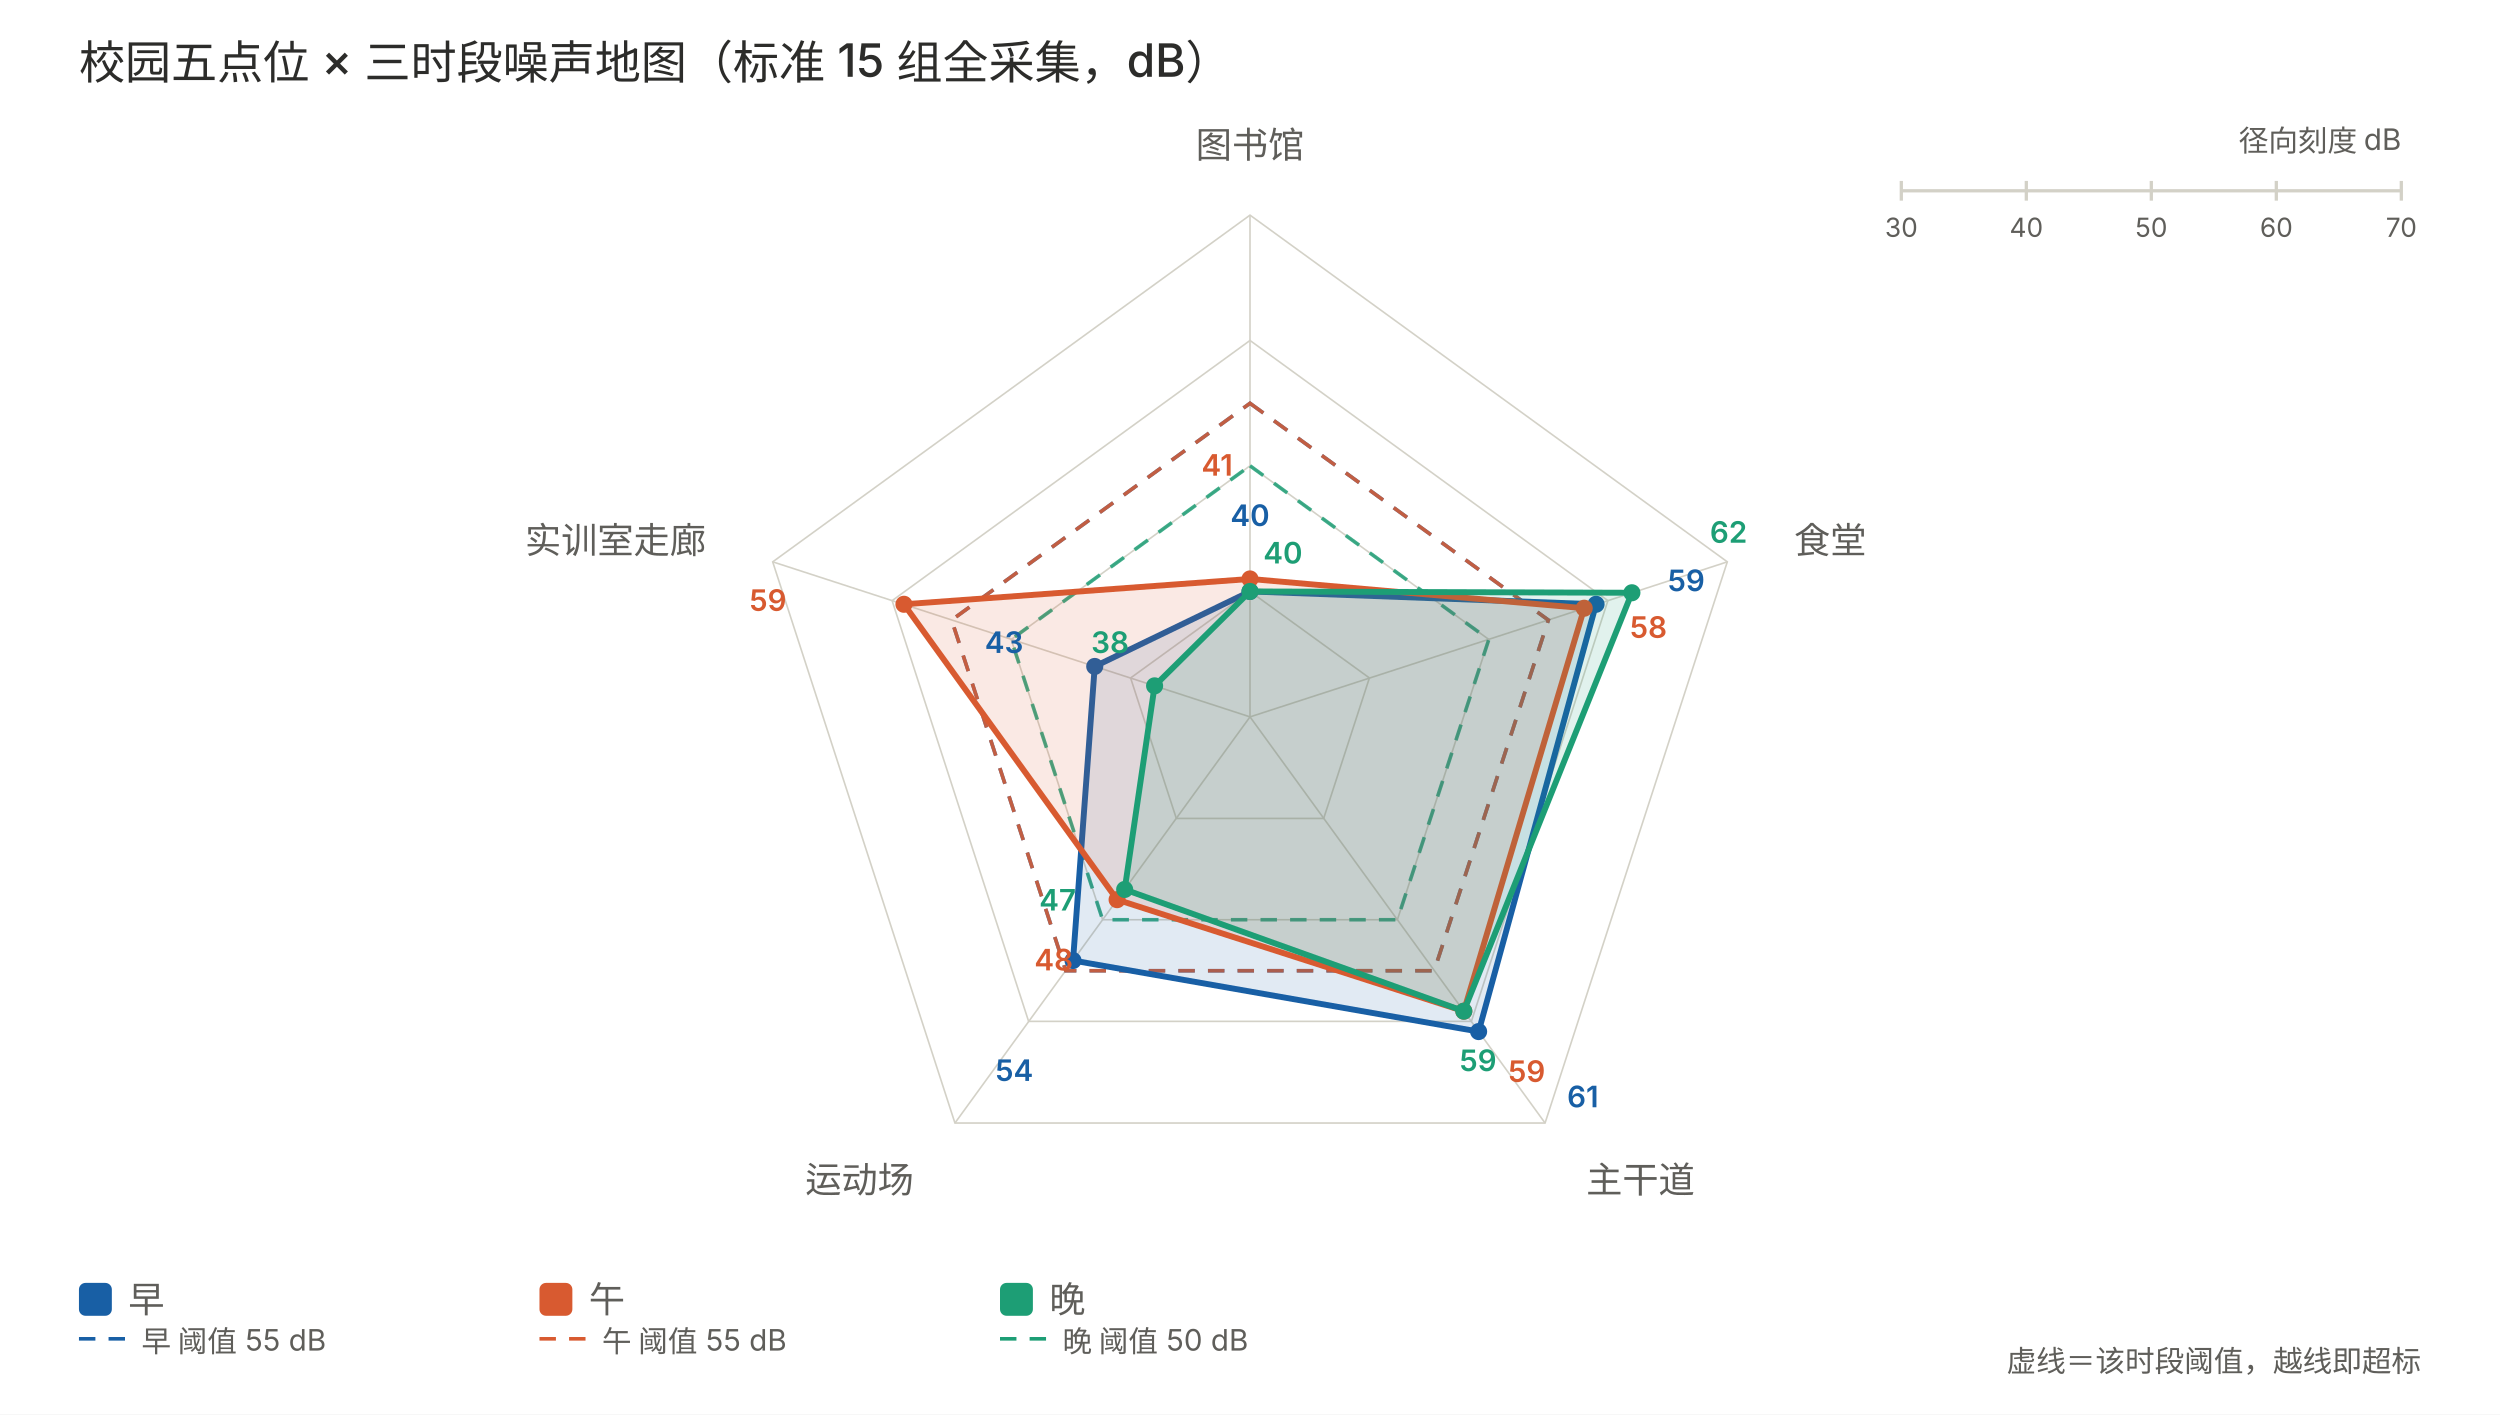
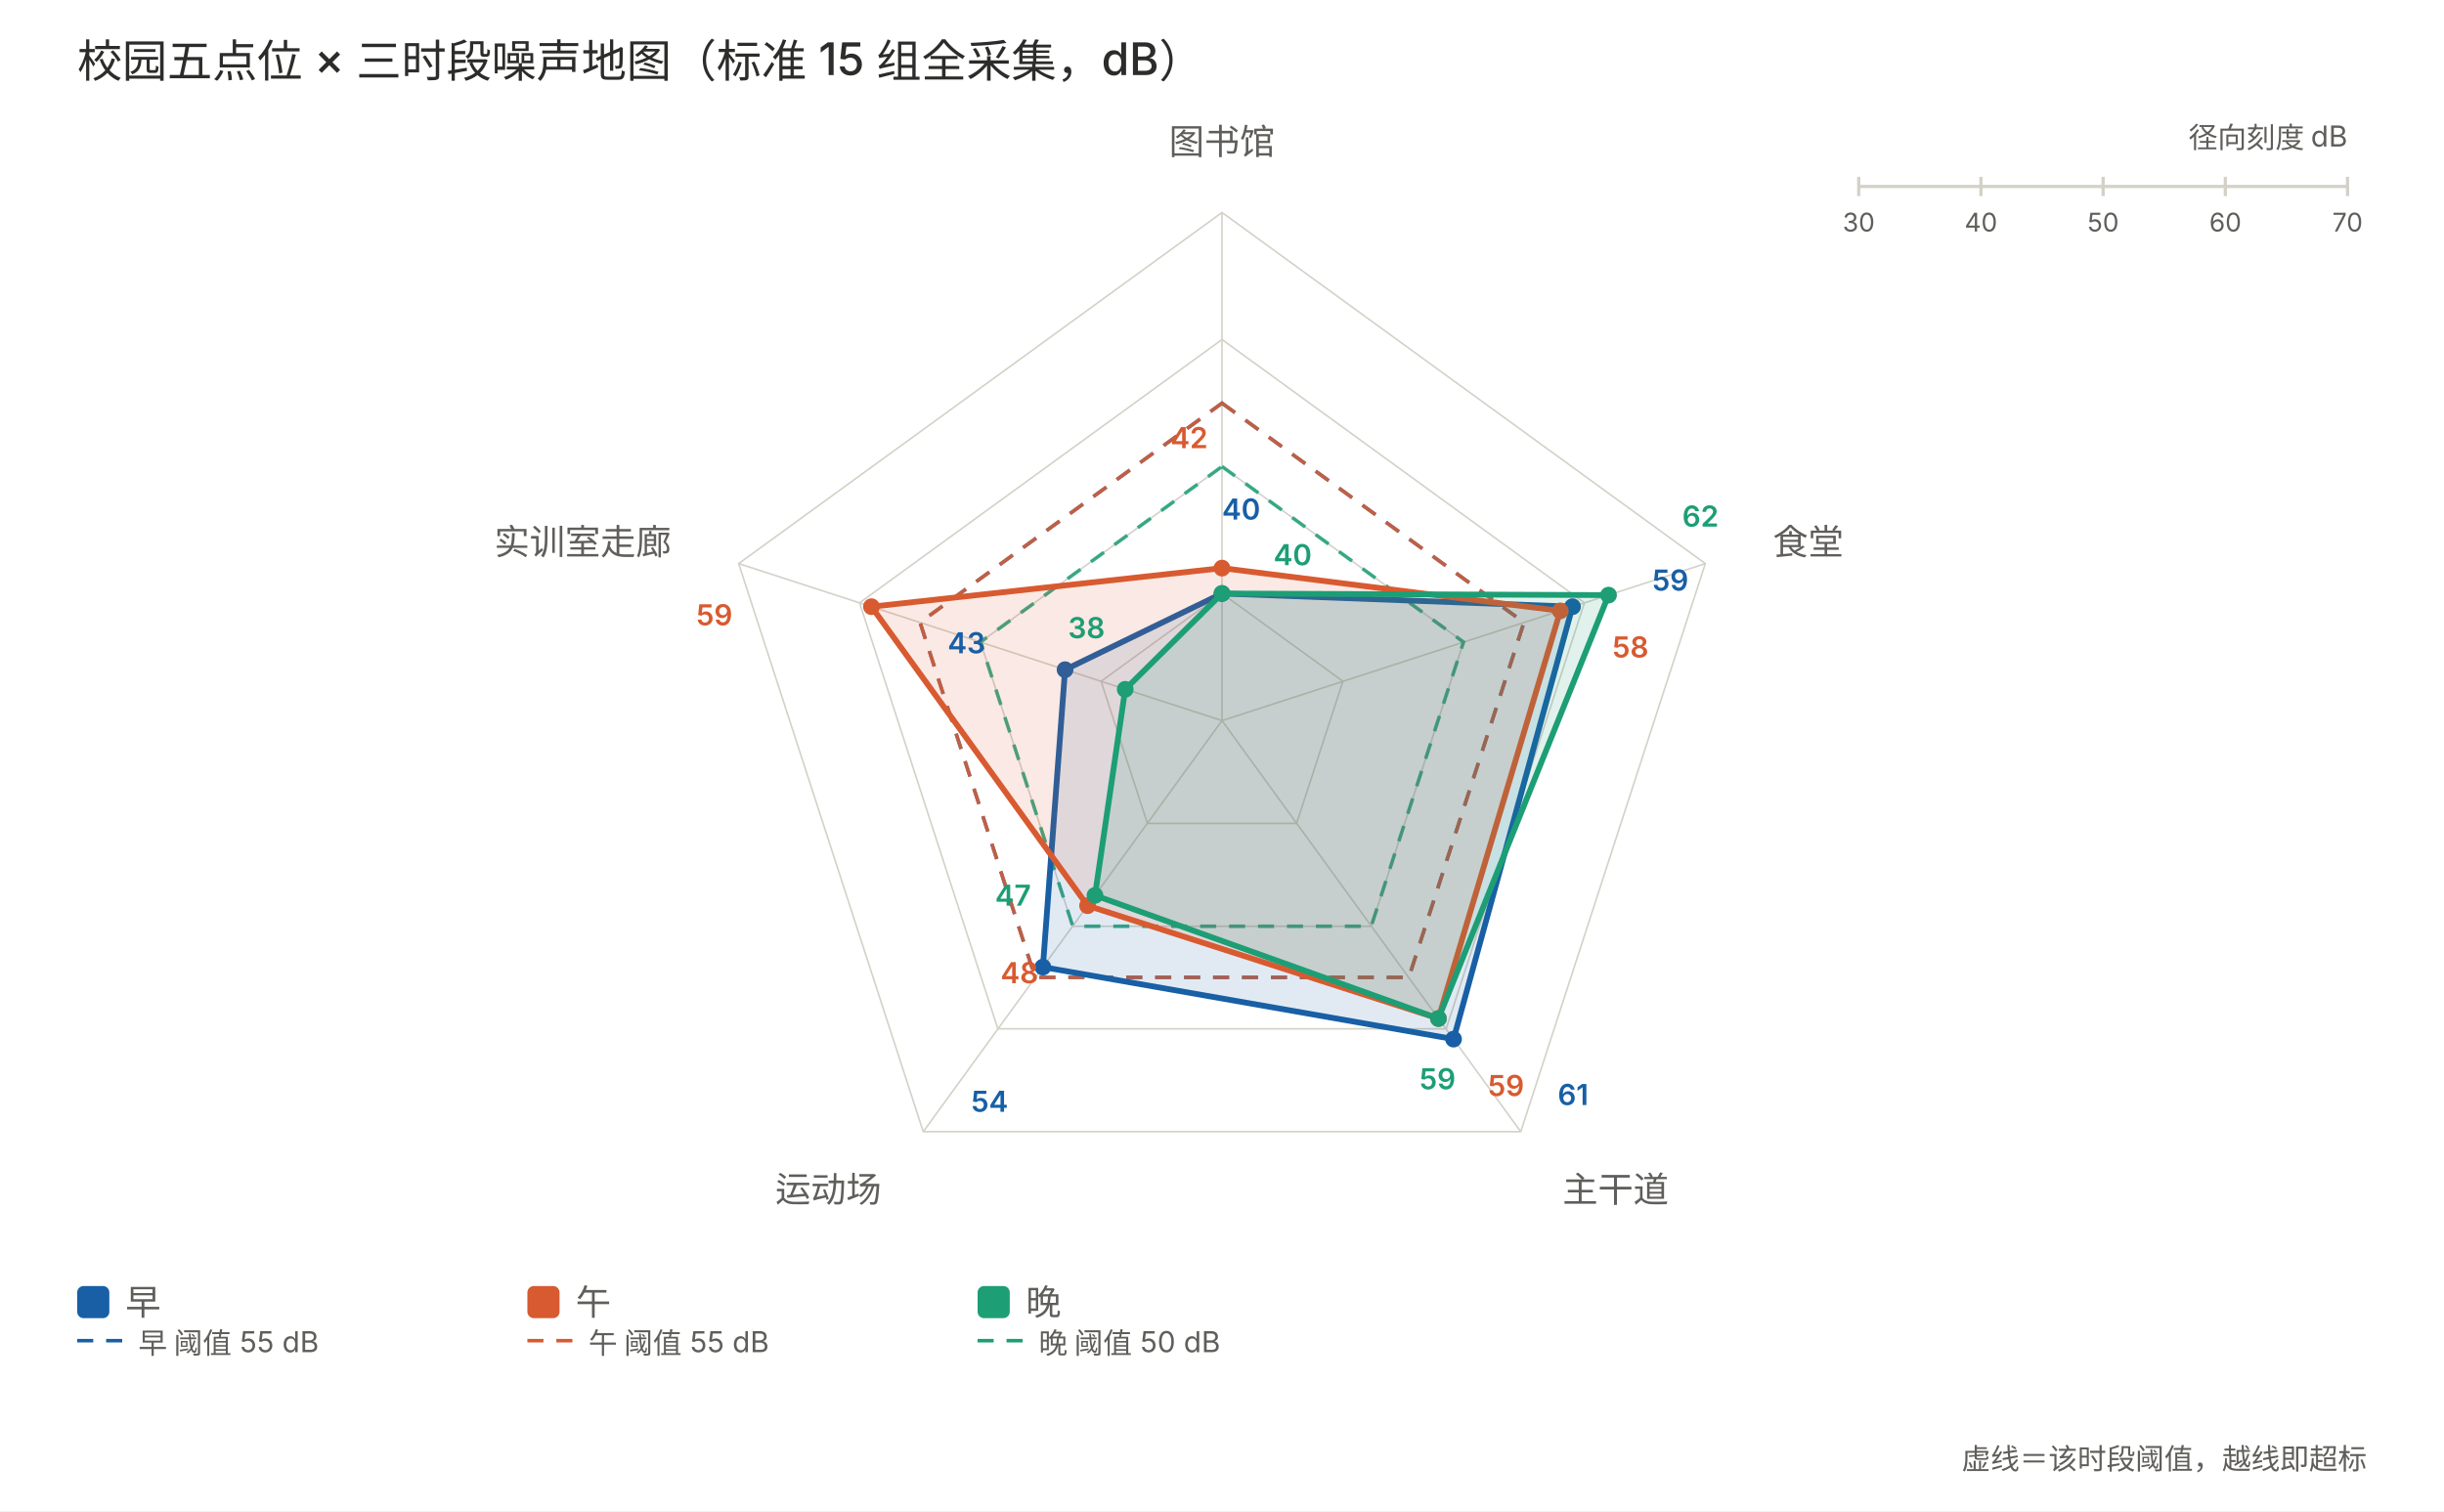
- <svg xmlns="http://www.w3.org/2000/svg" viewBox="0 0 760 430" width="100%" role="img">
-   <rect width="760" height="430" fill="#FFFFFF" />
+ <svg xmlns="http://www.w3.org/2000/svg" viewBox="0 0 760 470" width="100%" role="img">
+   <rect width="760" height="470" fill="#FFFFFF" />
  <g font-family="system-ui, -apple-system, Segoe UI, Microsoft YaHei, sans-serif">
    <text x="24" y="24" font-size="14" font-weight="500" fill="#2C2C2A">校园五点位 × 三时段噪声地图（标准 15 组全采集，dB）</text>
-     <polygon points="380.0,179.8 416.3,206.1 402.4,248.8 357.6,248.8 343.7,206.1" fill="none" stroke="#D3D1C7" stroke-width="0.5" />
-     <polygon points="380.0,141.6 452.6,194.4 424.8,279.6 335.2,279.6 307.4,194.4" fill="none" stroke="#D3D1C7" stroke-width="0.5" />
-     <polygon points="380.0,103.5 488.8,182.6 447.3,310.5 312.7,310.5 271.2,182.6" fill="none" stroke="#D3D1C7" stroke-width="0.5" />
-     <polygon points="380.0,65.4 525.1,170.8 469.7,341.4 290.3,341.4 234.9,170.8" fill="none" stroke="#D3D1C7" stroke-width="0.5" />
-     <line x1="380.0" y1="217.929" x2="380.0" y2="65.4" stroke="#D3D1C7" stroke-width="0.5" />
+     <polygon points="380.0,184.6 417.6,211.9 403.2,256.1 356.8,256.1 342.4,211.9" fill="none" stroke="#D3D1C7" stroke-width="0.5" />
+     <polygon points="380.0,145.1 455.1,199.7 426.4,288.1 333.6,288.1 304.9,199.7" fill="none" stroke="#D3D1C7" stroke-width="0.5" />
+     <polygon points="380.0,105.6 492.7,187.5 449.7,320.0 310.3,320.0 267.3,187.5" fill="none" stroke="#D3D1C7" stroke-width="0.5" />
+     <polygon points="380.0,66.1 530.3,175.3 472.9,352.0 287.1,352.0 229.7,175.3" fill="none" stroke="#D3D1C7" stroke-width="0.5" />
+     <line x1="380.0" y1="224.141" x2="380.0" y2="66.1" stroke="#D3D1C7" stroke-width="0.5" />
    <text x="380.0" y="48.0" font-size="11" fill="#5F5E5A" text-anchor="middle">图书馆</text>
-     <line x1="380.0" y1="217.929" x2="525.1" y2="170.8" stroke="#D3D1C7" stroke-width="0.5" />
-     <text x="545.4" y="168.2" font-size="11" fill="#5F5E5A" text-anchor="start">食堂</text>
-     <line x1="380.0" y1="217.929" x2="469.7" y2="341.4" stroke="#D3D1C7" stroke-width="0.5" />
-     <text x="482.2" y="362.6" font-size="11" fill="#5F5E5A" text-anchor="start">主干道</text>
-     <line x1="380.0" y1="217.929" x2="290.3" y2="341.4" stroke="#D3D1C7" stroke-width="0.5" />
-     <text x="277.8" y="362.6" font-size="11" fill="#5F5E5A" text-anchor="end">运动场</text>
-     <line x1="380.0" y1="217.929" x2="234.9" y2="170.8" stroke="#D3D1C7" stroke-width="0.5" />
-     <text x="214.6" y="168.2" font-size="11" fill="#5F5E5A" text-anchor="end">实训室走廊</text>
+     <line x1="380.0" y1="224.141" x2="530.3" y2="175.3" stroke="#D3D1C7" stroke-width="0.5" />
+     <text x="551.3" y="172.5" font-size="11" fill="#5F5E5A" text-anchor="start">食堂</text>
+     <line x1="380.0" y1="224.141" x2="472.9" y2="352.0" stroke="#D3D1C7" stroke-width="0.5" />
+     <text x="485.9" y="373.9" font-size="11" fill="#5F5E5A" text-anchor="start">主干道</text>
+     <line x1="380.0" y1="224.141" x2="287.1" y2="352.0" stroke="#D3D1C7" stroke-width="0.5" />
+     <text x="274.1" y="373.9" font-size="11" fill="#5F5E5A" text-anchor="end">运动场</text>
+     <line x1="380.0" y1="224.141" x2="229.7" y2="175.3" stroke="#D3D1C7" stroke-width="0.5" />
+     <text x="208.7" y="172.5" font-size="11" fill="#5F5E5A" text-anchor="end">实训室走廊</text>
    <text x="730" y="46" font-size="9" fill="#5F5E5A" text-anchor="end">径向刻度 dB</text>
    <line x1="578" y1="58" x2="730" y2="58" stroke="#D3D1C7" stroke-width="1" />
    <line x1="578.0" y1="55" x2="578.0" y2="61" stroke="#D3D1C7" stroke-width="1" />
    <text x="578.0" y="72" font-size="8" fill="#5F5E5A" text-anchor="middle">30</text>
    <line x1="616.0" y1="55" x2="616.0" y2="61" stroke="#D3D1C7" stroke-width="1" />
    <text x="616.0" y="72" font-size="8" fill="#5F5E5A" text-anchor="middle">40</text>
    <line x1="654.0" y1="55" x2="654.0" y2="61" stroke="#D3D1C7" stroke-width="1" />
    <text x="654.0" y="72" font-size="8" fill="#5F5E5A" text-anchor="middle">50</text>
    <line x1="692.0" y1="55" x2="692.0" y2="61" stroke="#D3D1C7" stroke-width="1" />
    <text x="692.0" y="72" font-size="8" fill="#5F5E5A" text-anchor="middle">60</text>
    <line x1="730.0" y1="55" x2="730.0" y2="61" stroke="#D3D1C7" stroke-width="1" />
    <text x="730.0" y="72" font-size="8" fill="#5F5E5A" text-anchor="middle">70</text>
-     <polygon points="380.0,122.6 470.7,188.5 436.0,295.1 324.0,295.1 289.3,188.5" fill="none" stroke="#185FA5" stroke-width="1.1" stroke-dasharray="5 4" stroke-opacity="0.85" />
-     <polygon points="380.0,122.6 470.7,188.5 436.0,295.1 324.0,295.1 289.3,188.5" fill="none" stroke="#D85A30" stroke-width="1.1" stroke-dasharray="5 4" stroke-opacity="0.85" />
-     <polygon points="380.0,141.6 452.6,194.4 424.8,279.6 335.2,279.6 307.4,194.4" fill="none" stroke="#1D9E75" stroke-width="1.1" stroke-dasharray="5 4" stroke-opacity="0.85" />
-     <polygon points="380.0,179.8 485.2,183.7 449.5,313.6 326.2,292.0 332.8,202.6" fill="#185FA5" fill-opacity="0.13" stroke="#185FA5" stroke-width="1.8" />
-     <circle cx="380.0" cy="179.8" r="2.6" fill="#185FA5" />
-     <circle cx="485.2" cy="183.7" r="2.6" fill="#185FA5" />
-     <circle cx="449.5" cy="313.6" r="2.6" fill="#185FA5" />
-     <circle cx="326.2" cy="292.0" r="2.6" fill="#185FA5" />
-     <circle cx="332.8" cy="202.6" r="2.6" fill="#185FA5" />
-     <polygon points="380.0,176.0 481.6,184.9 445.0,307.4 339.6,273.5 274.8,183.7" fill="#D85A30" fill-opacity="0.13" stroke="#D85A30" stroke-width="1.8" />
-     <circle cx="380.0" cy="176.0" r="2.6" fill="#D85A30" />
-     <circle cx="481.6" cy="184.9" r="2.6" fill="#D85A30" />
-     <circle cx="445.0" cy="307.4" r="2.6" fill="#D85A30" />
-     <circle cx="339.6" cy="273.5" r="2.6" fill="#D85A30" />
-     <circle cx="274.8" cy="183.7" r="2.6" fill="#D85A30" />
-     <polygon points="380.0,179.8 496.1,180.2 445.0,307.4 341.9,270.4 351.0,208.5" fill="#1D9E75" fill-opacity="0.13" stroke="#1D9E75" stroke-width="1.8" />
-     <circle cx="380.0" cy="179.8" r="2.6" fill="#1D9E75" />
-     <circle cx="496.1" cy="180.2" r="2.6" fill="#1D9E75" />
-     <circle cx="445.0" cy="307.4" r="2.6" fill="#1D9E75" />
-     <circle cx="341.9" cy="270.4" r="2.6" fill="#1D9E75" />
-     <circle cx="351.0" cy="208.5" r="2.6" fill="#1D9E75" />
-     <text x="380.0" y="159.9" font-size="9" fill="#185FA5" font-weight="600" text-anchor="middle">40</text>
-     <text x="507.0" y="179.7" font-size="9" fill="#185FA5" font-weight="600" text-anchor="start">59</text>
-     <text x="476.4" y="336.6" font-size="9" fill="#185FA5" font-weight="600" text-anchor="start">61</text>
-     <text x="314.1" y="328.6" font-size="9" fill="#185FA5" font-weight="600" text-anchor="end">54</text>
-     <text x="311.1" y="198.5" font-size="9" fill="#185FA5" font-weight="600" text-anchor="end">43</text>
-     <text x="370.0" y="144.6" font-size="9" fill="#D85A30" font-weight="600" text-anchor="middle">41</text>
-     <text x="495.5" y="193.9" font-size="9" fill="#D85A30" font-weight="600" text-anchor="start">58</text>
-     <text x="458.5" y="328.9" font-size="9" fill="#D85A30" font-weight="600" text-anchor="start">59</text>
-     <text x="326.2" y="295.0" font-size="9" fill="#D85A30" font-weight="600" text-anchor="end">48</text>
-     <text x="239.1" y="185.7" font-size="9" fill="#D85A30" font-weight="600" text-anchor="end">59</text>
-     <text x="390.0" y="171.3" font-size="9" fill="#1D9E75" font-weight="600" text-anchor="middle">40</text>
-     <text x="519.8" y="165.0" font-size="9" fill="#1D9E75" font-weight="600" text-anchor="start">62</text>
-     <text x="443.7" y="325.6" font-size="9" fill="#1D9E75" font-weight="600" text-anchor="start">59</text>
-     <text x="327.1" y="276.8" font-size="9" fill="#1D9E75" font-weight="600" text-anchor="end">47</text>
-     <text x="343.2" y="198.5" font-size="9" fill="#1D9E75" font-weight="600" text-anchor="end">38</text>
-     <rect x="24" y="390" width="10" height="10" rx="2" fill="#185FA5" />
-     <text x="39" y="399" font-size="11" fill="#5F5E5A">早</text>
-     <line x1="24" y1="407" x2="38" y2="407" stroke="#185FA5" stroke-width="1.1" stroke-dasharray="5 4" />
-     <text x="43" y="411" font-size="9" fill="#5F5E5A">早 阈值 55 dB</text>
-     <rect x="164" y="390" width="10" height="10" rx="2" fill="#D85A30" />
-     <text x="179" y="399" font-size="11" fill="#5F5E5A">午</text>
-     <line x1="164" y1="407" x2="178" y2="407" stroke="#D85A30" stroke-width="1.1" stroke-dasharray="5 4" />
-     <text x="183" y="411" font-size="9" fill="#5F5E5A">午 阈值 55 dB</text>
-     <rect x="304" y="390" width="10" height="10" rx="2" fill="#1D9E75" />
-     <text x="319" y="399" font-size="11" fill="#5F5E5A">晚</text>
-     <line x1="304" y1="407" x2="318" y2="407" stroke="#1D9E75" stroke-width="1.1" stroke-dasharray="5 4" />
-     <text x="323" y="411" font-size="9" fill="#5F5E5A">晚 阈值 50 dB</text>
-     <text x="736" y="417" font-size="9" fill="#5F5E5A" text-anchor="end">虚线＝该时段阈值，越线即超标</text>
+     <polygon points="380.0,125.4 473.9,193.6 438.1,304.0 321.9,304.0 286.1,193.6" fill="none" stroke="#185FA5" stroke-width="1.1" stroke-dasharray="5 4" stroke-opacity="0.85" />
+     <polygon points="380.0,125.4 473.9,193.6 438.1,304.0 321.9,304.0 286.1,193.6" fill="none" stroke="#D85A30" stroke-width="1.1" stroke-dasharray="5 4" stroke-opacity="0.85" />
+     <polygon points="380.0,145.1 455.1,199.7 426.4,288.1 333.6,288.1 304.9,199.7" fill="none" stroke="#1D9E75" stroke-width="1.1" stroke-dasharray="5 4" stroke-opacity="0.85" />
+     <polygon points="380.0,184.6 489.0,188.7 452.0,323.2 324.3,300.8 331.2,208.3" fill="#185FA5" fill-opacity="0.13" stroke="#185FA5" stroke-width="1.8" />
+     <circle cx="380.0" cy="184.6" r="2.6" fill="#185FA5" />
+     <circle cx="489.0" cy="188.7" r="2.6" fill="#185FA5" />
+     <circle cx="452.0" cy="323.2" r="2.6" fill="#185FA5" />
+     <circle cx="324.3" cy="300.8" r="2.6" fill="#185FA5" />
+     <circle cx="331.2" cy="208.3" r="2.6" fill="#185FA5" />
+     <polygon points="380.0,176.7 485.2,190.0 447.3,316.8 338.2,281.7 271.0,188.7" fill="#D85A30" fill-opacity="0.13" stroke="#D85A30" stroke-width="1.8" />
+     <circle cx="380.0" cy="176.7" r="2.6" fill="#D85A30" />
+     <circle cx="485.2" cy="190.0" r="2.6" fill="#D85A30" />
+     <circle cx="447.3" cy="316.8" r="2.6" fill="#D85A30" />
+     <circle cx="338.2" cy="281.7" r="2.6" fill="#D85A30" />
+     <circle cx="271.0" cy="188.7" r="2.6" fill="#D85A30" />
+     <polygon points="380.0,184.6 500.2,185.1 447.3,316.8 340.5,278.5 349.9,214.4" fill="#1D9E75" fill-opacity="0.13" stroke="#1D9E75" stroke-width="1.8" />
+     <circle cx="380.0" cy="184.6" r="2.6" fill="#1D9E75" />
+     <circle cx="500.2" cy="185.1" r="2.6" fill="#1D9E75" />
+     <circle cx="447.3" cy="316.8" r="2.6" fill="#1D9E75" />
+     <circle cx="340.5" cy="278.5" r="2.6" fill="#1D9E75" />
+     <circle cx="349.9" cy="214.4" r="2.6" fill="#1D9E75" />
+     <text x="380.0" y="161.6" font-size="9" fill="#185FA5" font-weight="600" text-anchor="start">40</text>
+     <text x="513.8" y="183.7" font-size="9" fill="#185FA5" font-weight="600" text-anchor="start">59</text>
+     <text x="484.4" y="343.7" font-size="9" fill="#185FA5" font-weight="600" text-anchor="start">61</text>
+     <text x="313.5" y="345.8" font-size="9" fill="#185FA5" font-weight="600" text-anchor="end">54</text>
+     <text x="306.4" y="203.2" font-size="9" fill="#185FA5" font-weight="600" text-anchor="end">43</text>
+     <text x="364.0" y="139.4" font-size="9" fill="#D85A30" font-weight="600" text-anchor="start">42</text>
+     <text x="501.4" y="204.5" font-size="9" fill="#D85A30" font-weight="600" text-anchor="start">58</text>
+     <text x="462.7" y="340.9" font-size="9" fill="#D85A30" font-weight="600" text-anchor="start">59</text>
+     <text x="322.9" y="305.8" font-size="9" fill="#D85A30" font-weight="600" text-anchor="end">48</text>
+     <text x="227.8" y="194.5" font-size="9" fill="#D85A30" font-weight="600" text-anchor="end">59</text>
+     <text x="396.0" y="175.8" font-size="9" fill="#1D9E75" font-weight="600" text-anchor="start">40</text>
+     <text x="523.1" y="163.8" font-size="9" fill="#1D9E75" font-weight="600" text-anchor="start">62</text>
+     <text x="441.4" y="338.8" font-size="9" fill="#1D9E75" font-weight="600" text-anchor="start">59</text>
+     <text x="320.6" y="281.7" font-size="9" fill="#1D9E75" font-weight="600" text-anchor="end">47</text>
+     <text x="343.6" y="198.5" font-size="9" fill="#1D9E75" font-weight="600" text-anchor="end">38</text>
+     <rect x="24" y="400" width="10" height="10" rx="2" fill="#185FA5" />
+     <text x="39" y="409" font-size="11" fill="#5F5E5A">早</text>
+     <line x1="24" y1="417" x2="38" y2="417" stroke="#185FA5" stroke-width="1.1" stroke-dasharray="5 4" />
+     <text x="43" y="421" font-size="9" fill="#5F5E5A">早 阈值 55 dB</text>
+     <rect x="164" y="400" width="10" height="10" rx="2" fill="#D85A30" />
+     <text x="179" y="409" font-size="11" fill="#5F5E5A">午</text>
+     <line x1="164" y1="417" x2="178" y2="417" stroke="#D85A30" stroke-width="1.1" stroke-dasharray="5 4" />
+     <text x="183" y="421" font-size="9" fill="#5F5E5A">午 阈值 55 dB</text>
+     <rect x="304" y="400" width="10" height="10" rx="2" fill="#1D9E75" />
+     <text x="319" y="409" font-size="11" fill="#5F5E5A">晚</text>
+     <line x1="304" y1="417" x2="318" y2="417" stroke="#1D9E75" stroke-width="1.1" stroke-dasharray="5 4" />
+     <text x="323" y="421" font-size="9" fill="#5F5E5A">晚 阈值 50 dB</text>
+     <text x="736" y="457" font-size="9" fill="#5F5E5A" text-anchor="end">虚线＝该时段阈值，越线即超标</text>
  </g>
</svg>
